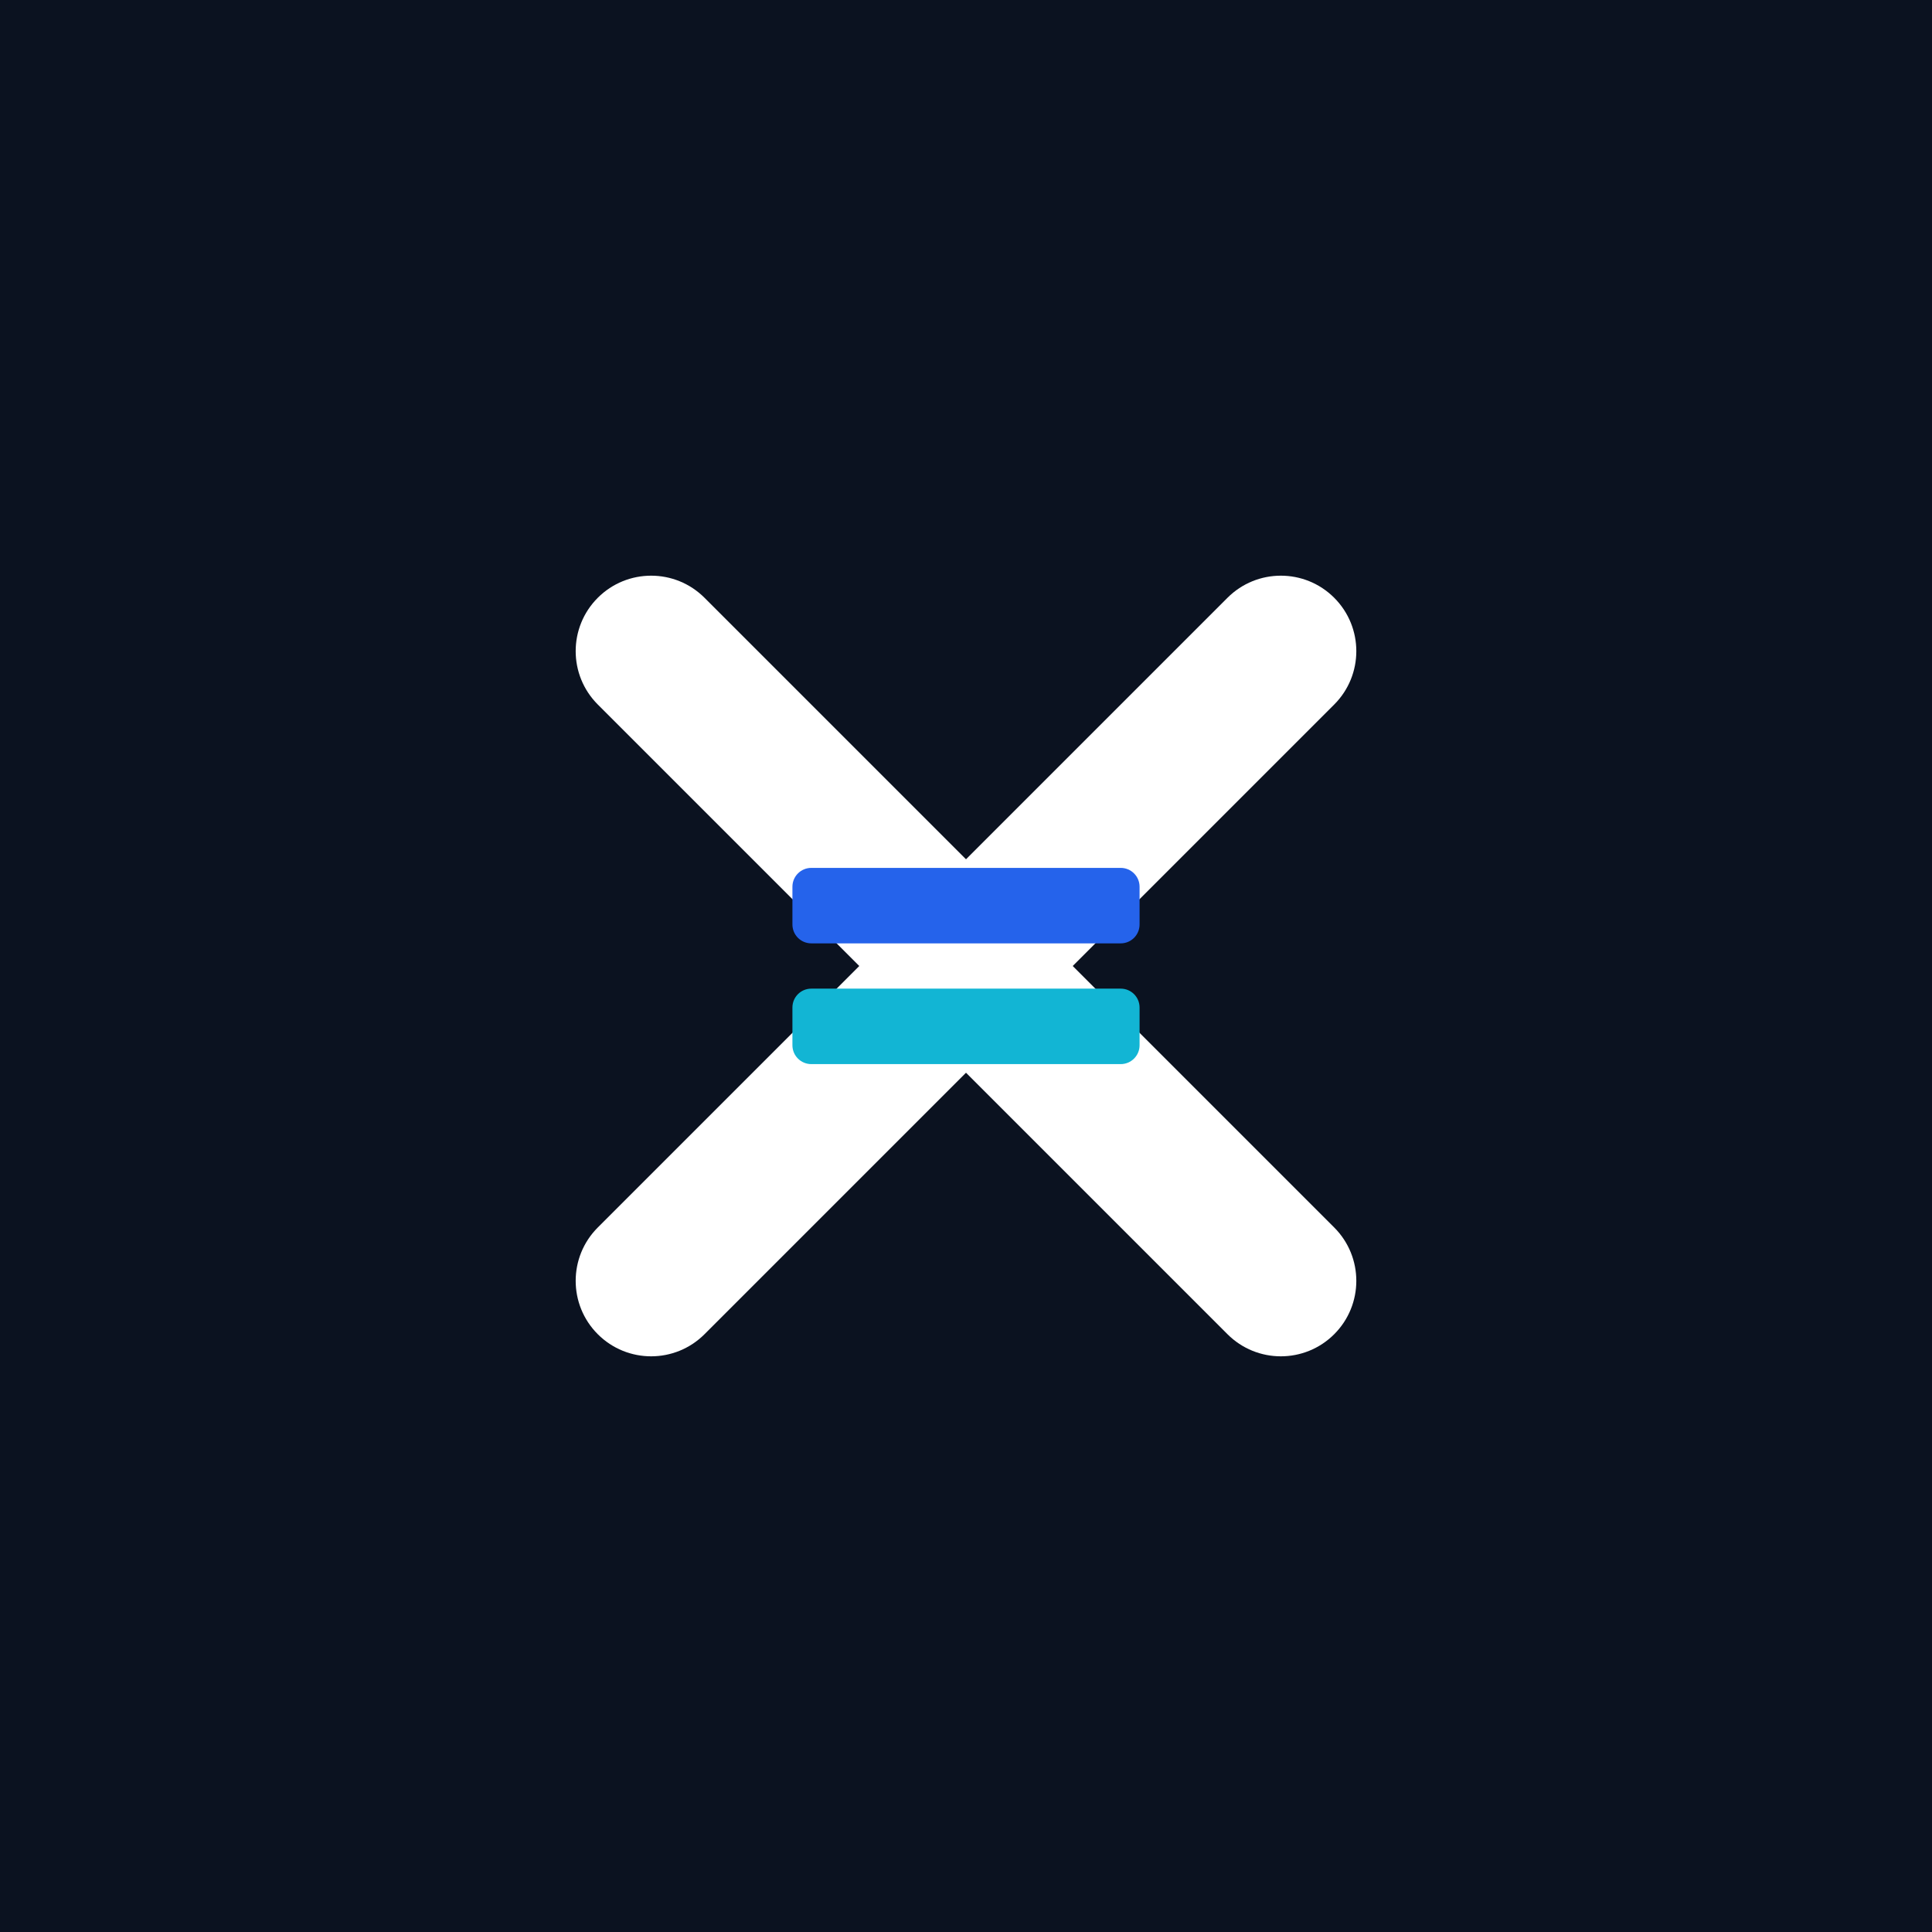
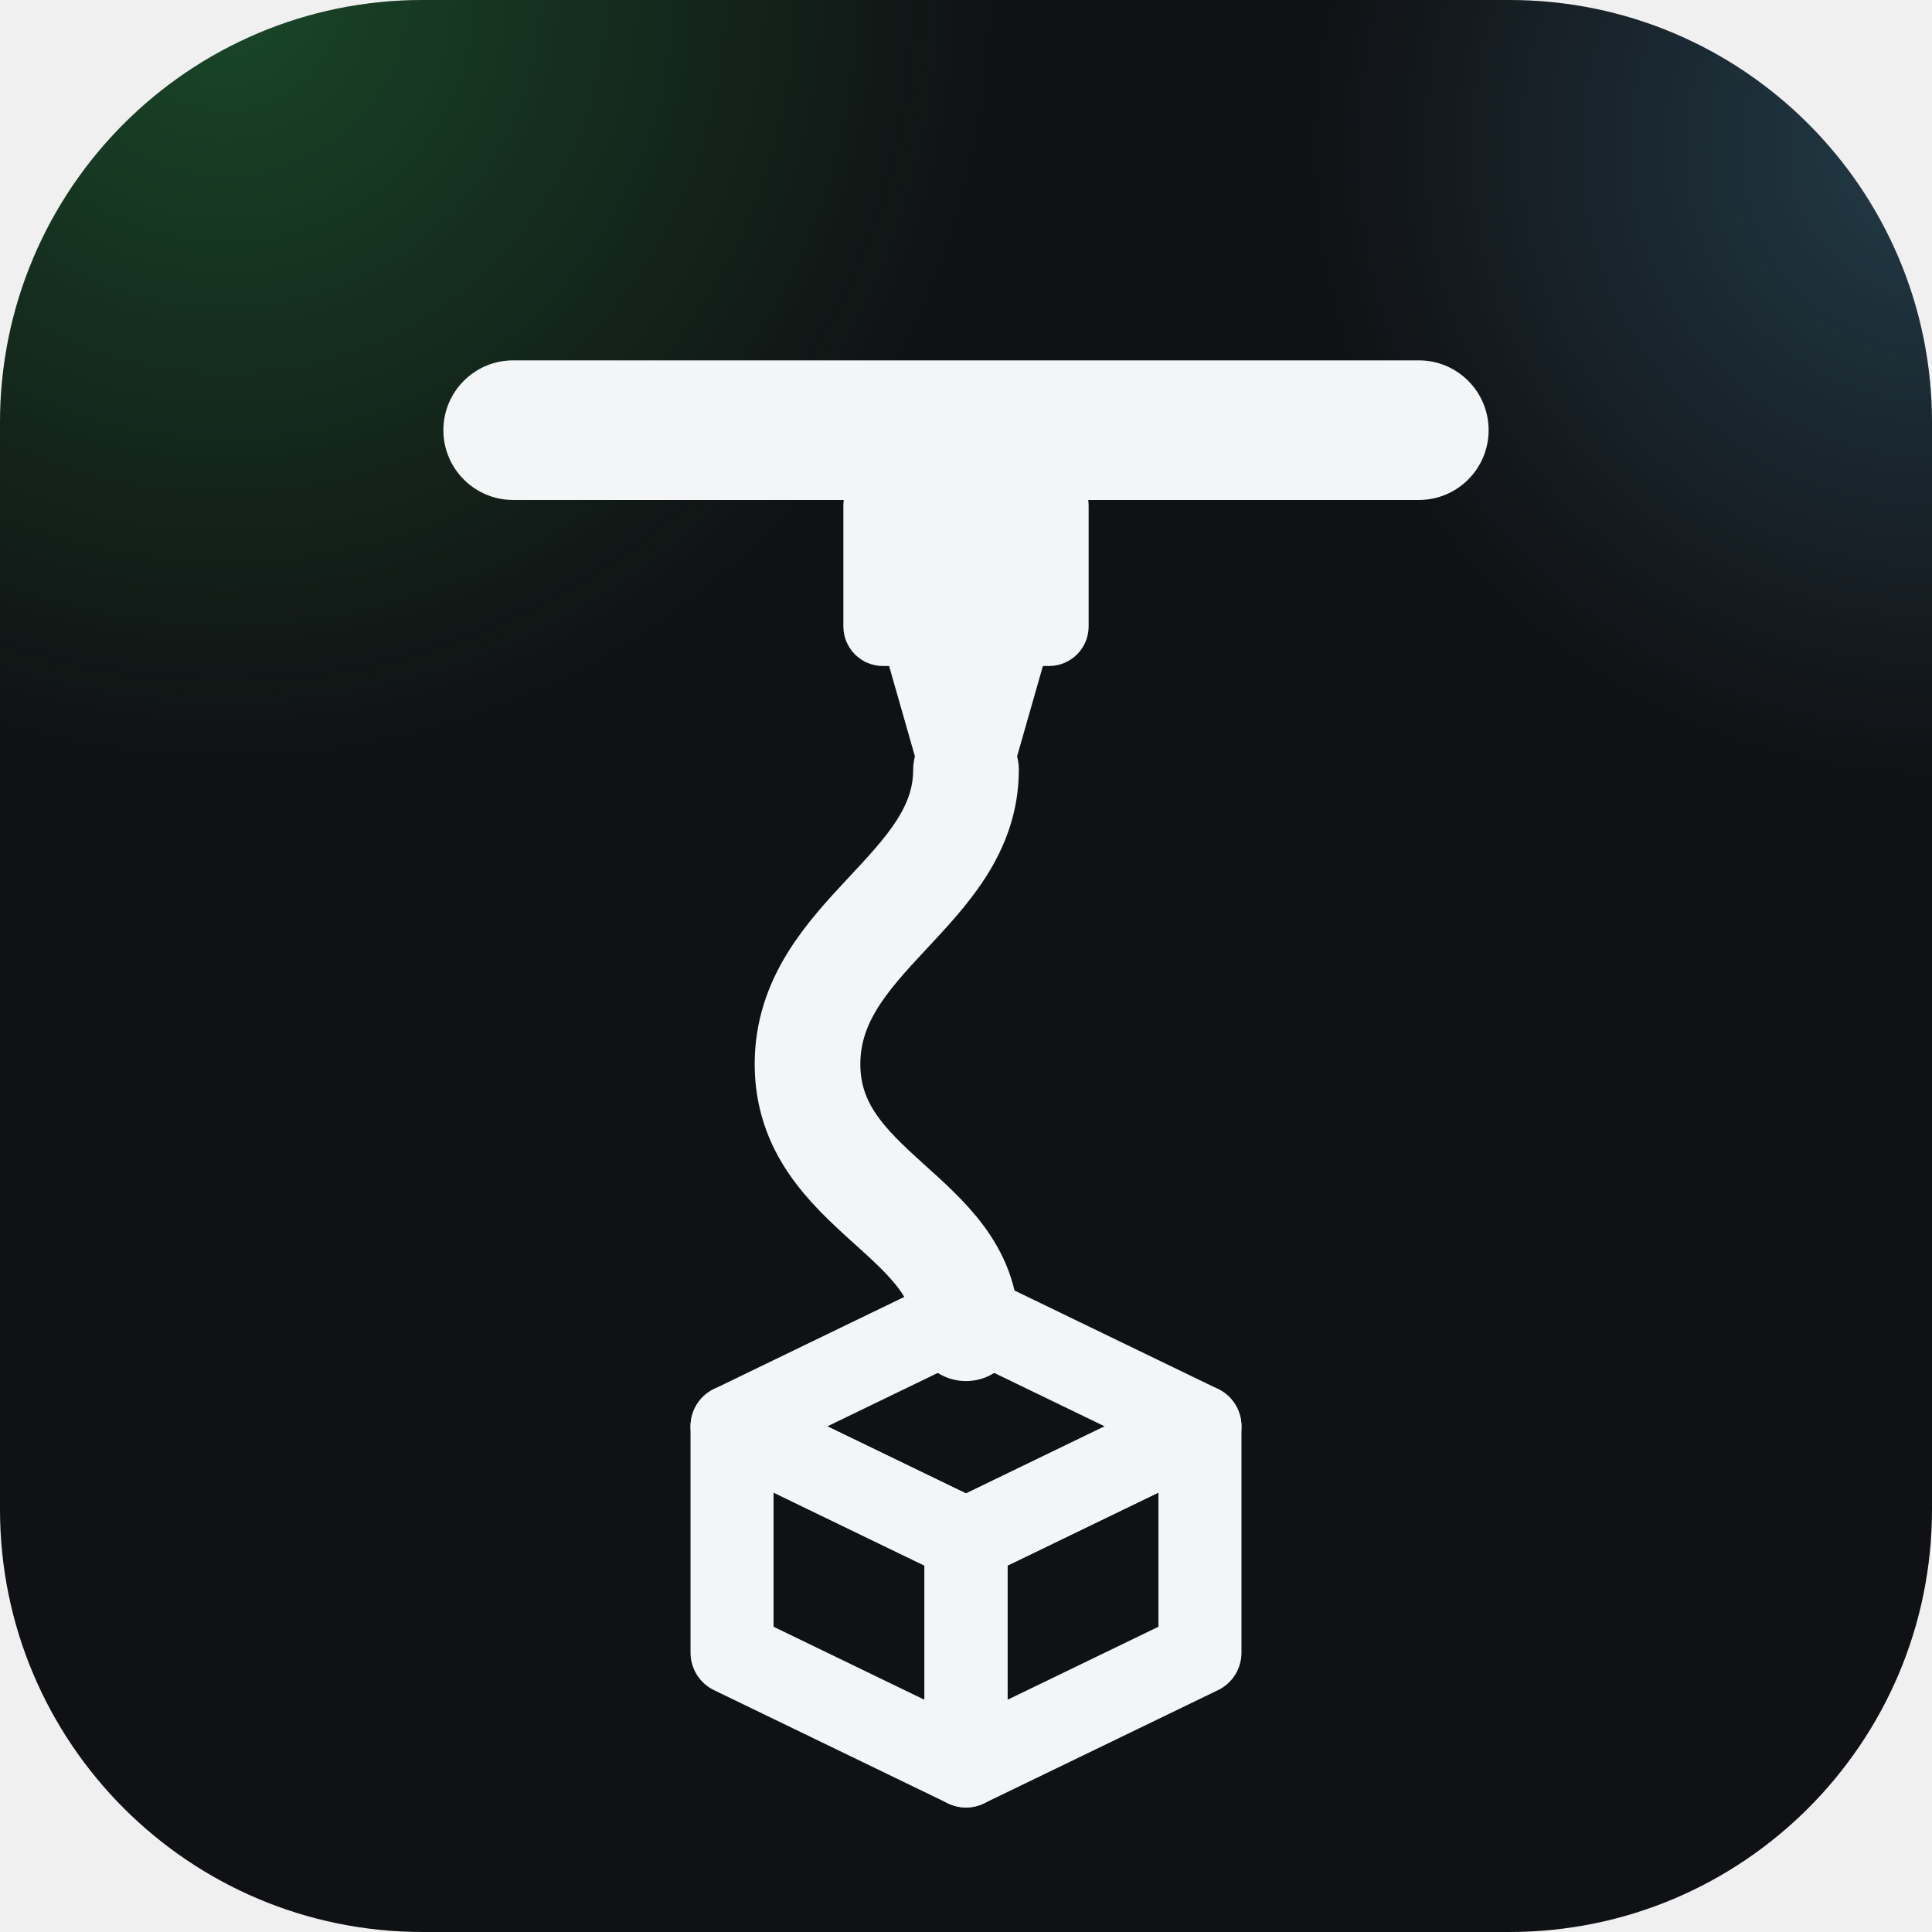
<svg xmlns="http://www.w3.org/2000/svg" viewBox="0 0 512 512" role="img" aria-label="PrintX">
-   <rect width="512" height="512" fill="#0B1220" />
-   <g fill="#FFFFFF">
-     <rect x="118" y="236" width="276" height="40" rx="20" transform="rotate(45 256 256)" />
-     <rect x="118" y="236" width="276" height="40" rx="20" transform="rotate(-45 256 256)" />
+   <defs>
+     <radialGradient id="fundlyGreen" cx="12%" cy="0%" r="72%">
+       <stop offset="0%" stop-color="#30d158" stop-opacity="0.28" />
+       <stop offset="55%" stop-color="#30d158" stop-opacity="0" />
+     </radialGradient>
+     <radialGradient id="fundlyBlue" cx="100%" cy="8%" r="65%">
+       <stop offset="0%" stop-color="#64d2ff" stop-opacity="0.22" />
+       <stop offset="50%" stop-color="#64d2ff" stop-opacity="0" />
+     </radialGradient>
+   </defs>
+   <rect width="512" height="512" rx="112" fill="#101114" />
+   <rect width="512" height="512" rx="112" fill="url(#fundlyGreen)" />
+   <rect width="512" height="512" rx="112" fill="url(#fundlyBlue)" />
+   <g fill="#F4F5F7" stroke="#F4F5F7" stroke-linecap="round" stroke-linejoin="round">
+     <rect x="118" y="96" width="276" height="36" rx="18" />
+     <rect x="224" y="124" width="64" height="52" rx="10" />
+     <path d="M236 176 H276 L268 204 H244 Z" />
+     <path d="M256 204          C256 236, 214 248, 214 282          C214 316, 256 322, 256 352" fill="none" stroke-width="28" />
+     <path d="M256 348          L318 378          L256 408          L194 378          Z" fill="none" stroke-width="22" />
+     <path d="M194 378          L194 438          L256 468          L256 408          Z" fill="none" stroke-width="22" />
+     <path d="M318 378          L318 438          L256 468          L256 408          Z" fill="none" stroke-width="22" />
  </g>
-   <rect x="210" y="230" width="92" height="20" rx="5" fill="#2563EB" />
-   <rect x="210" y="262" width="92" height="20" rx="5" fill="#12B5D4" />
</svg>
